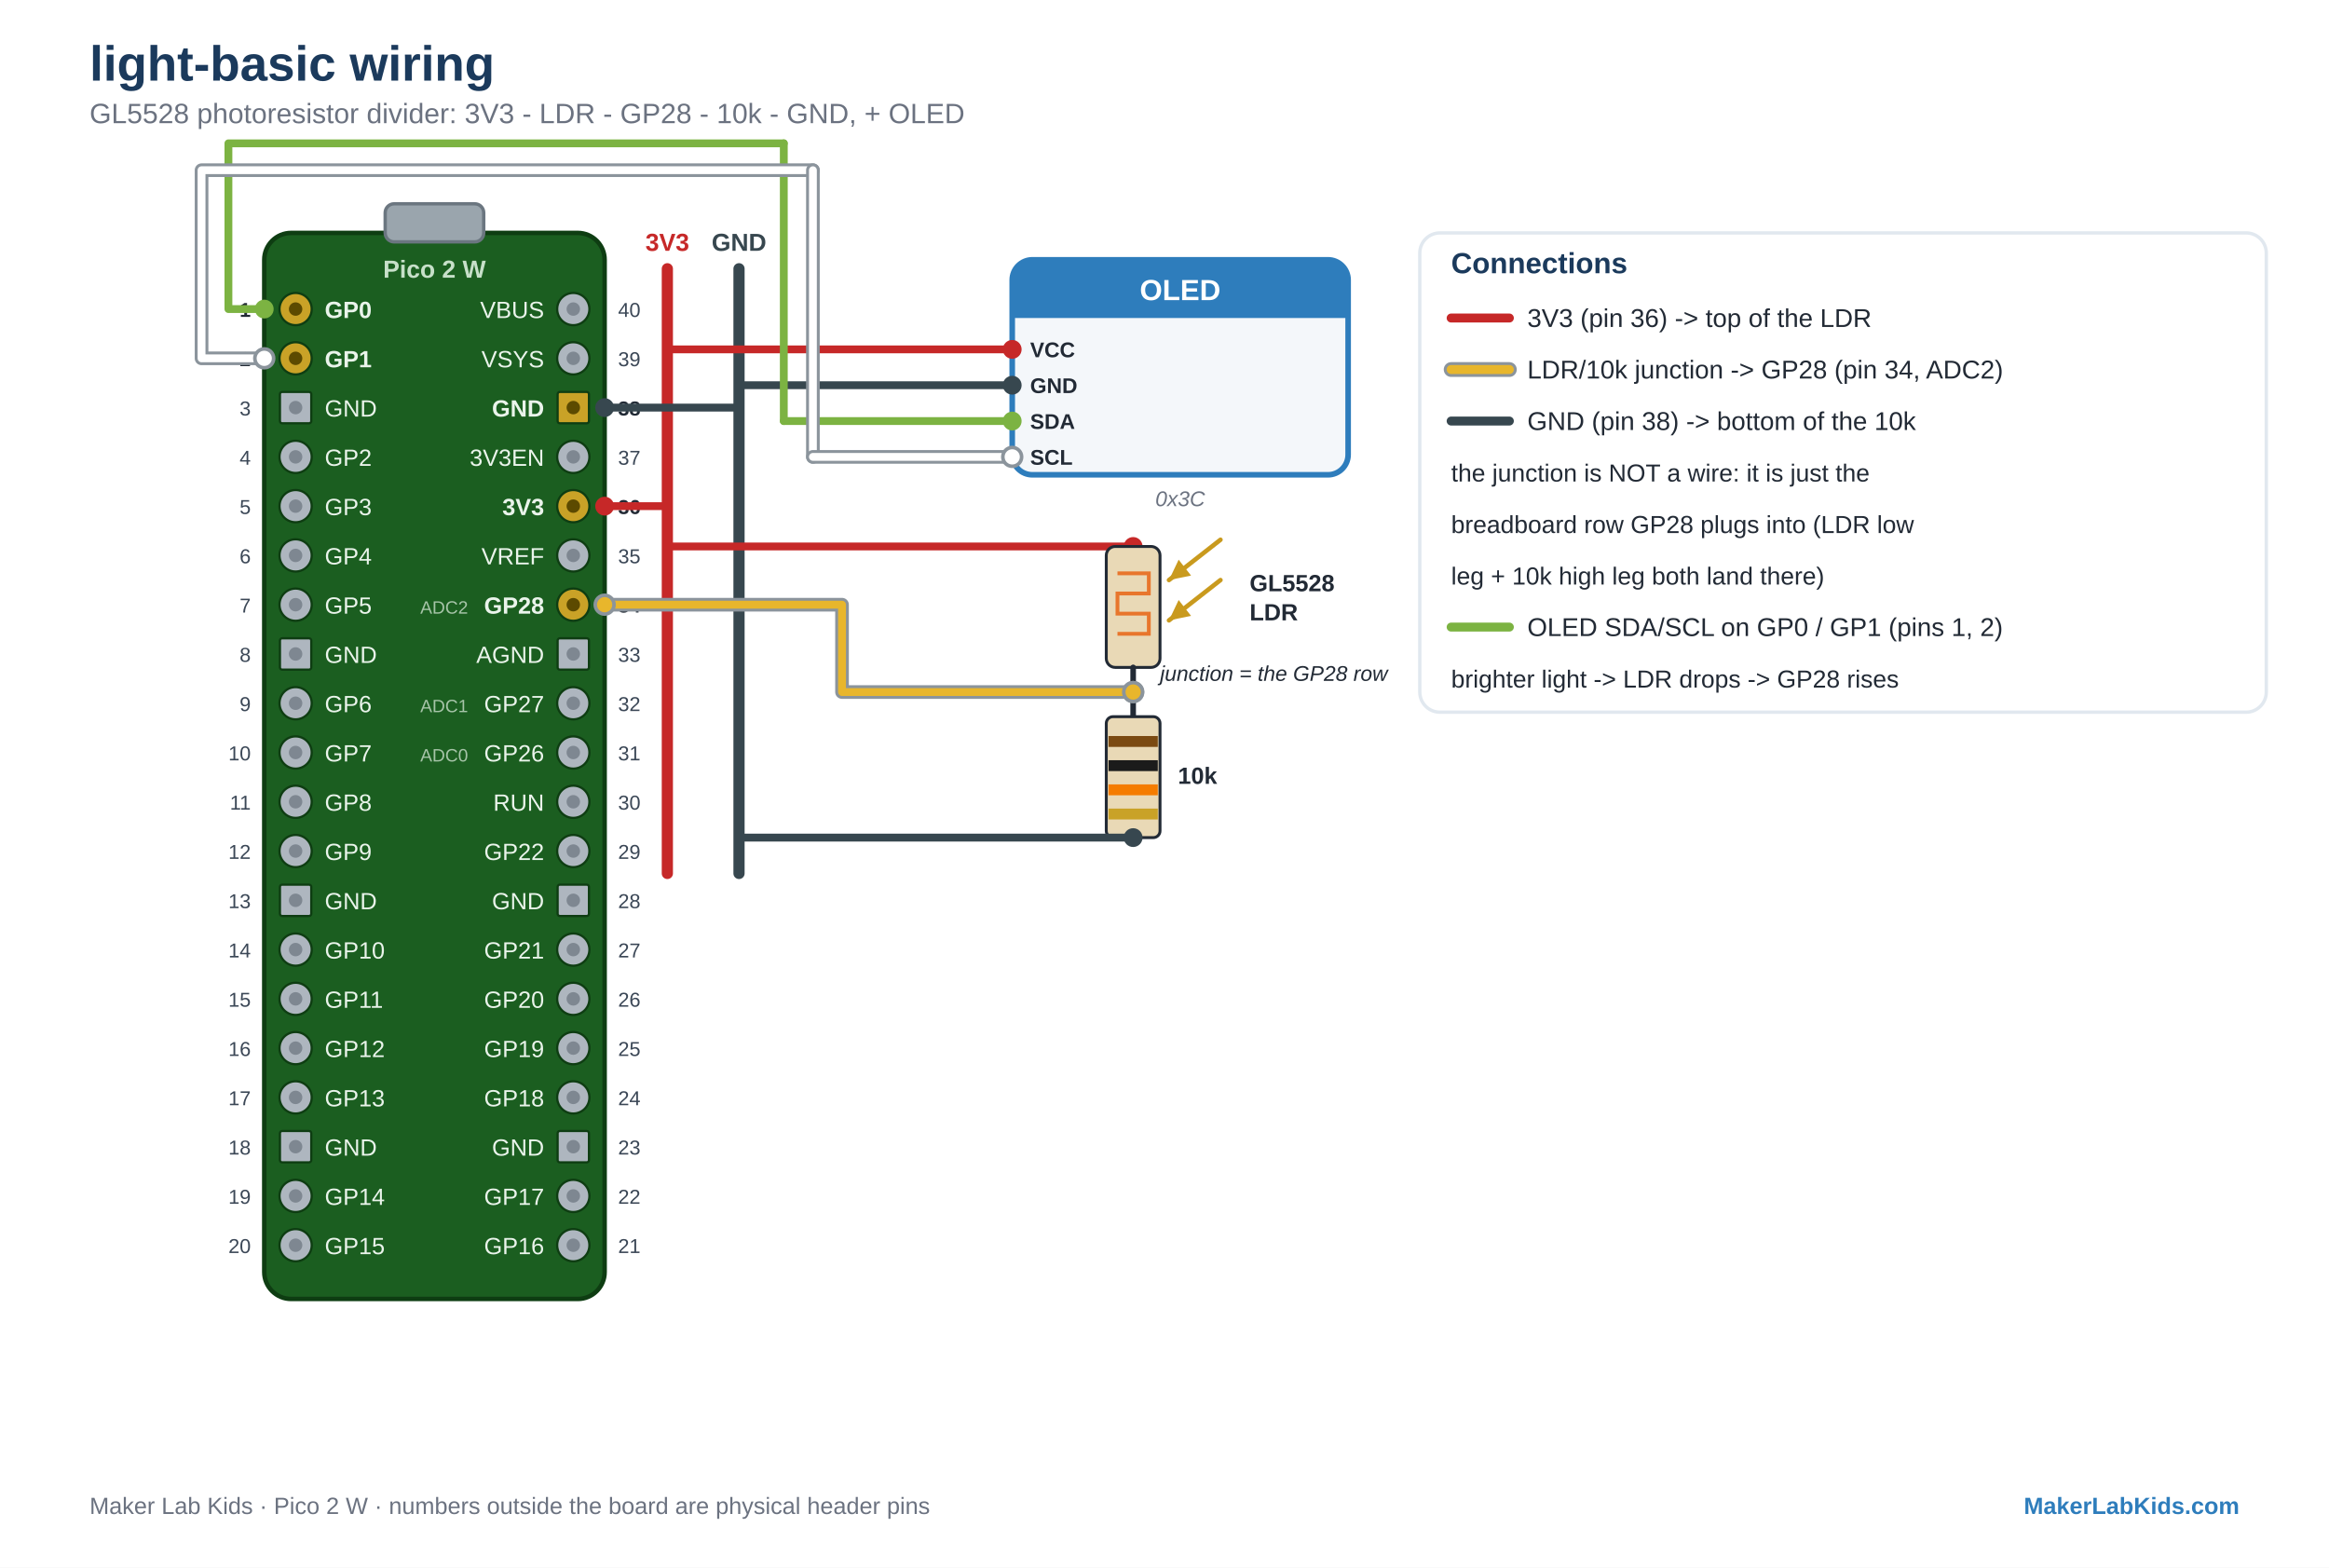
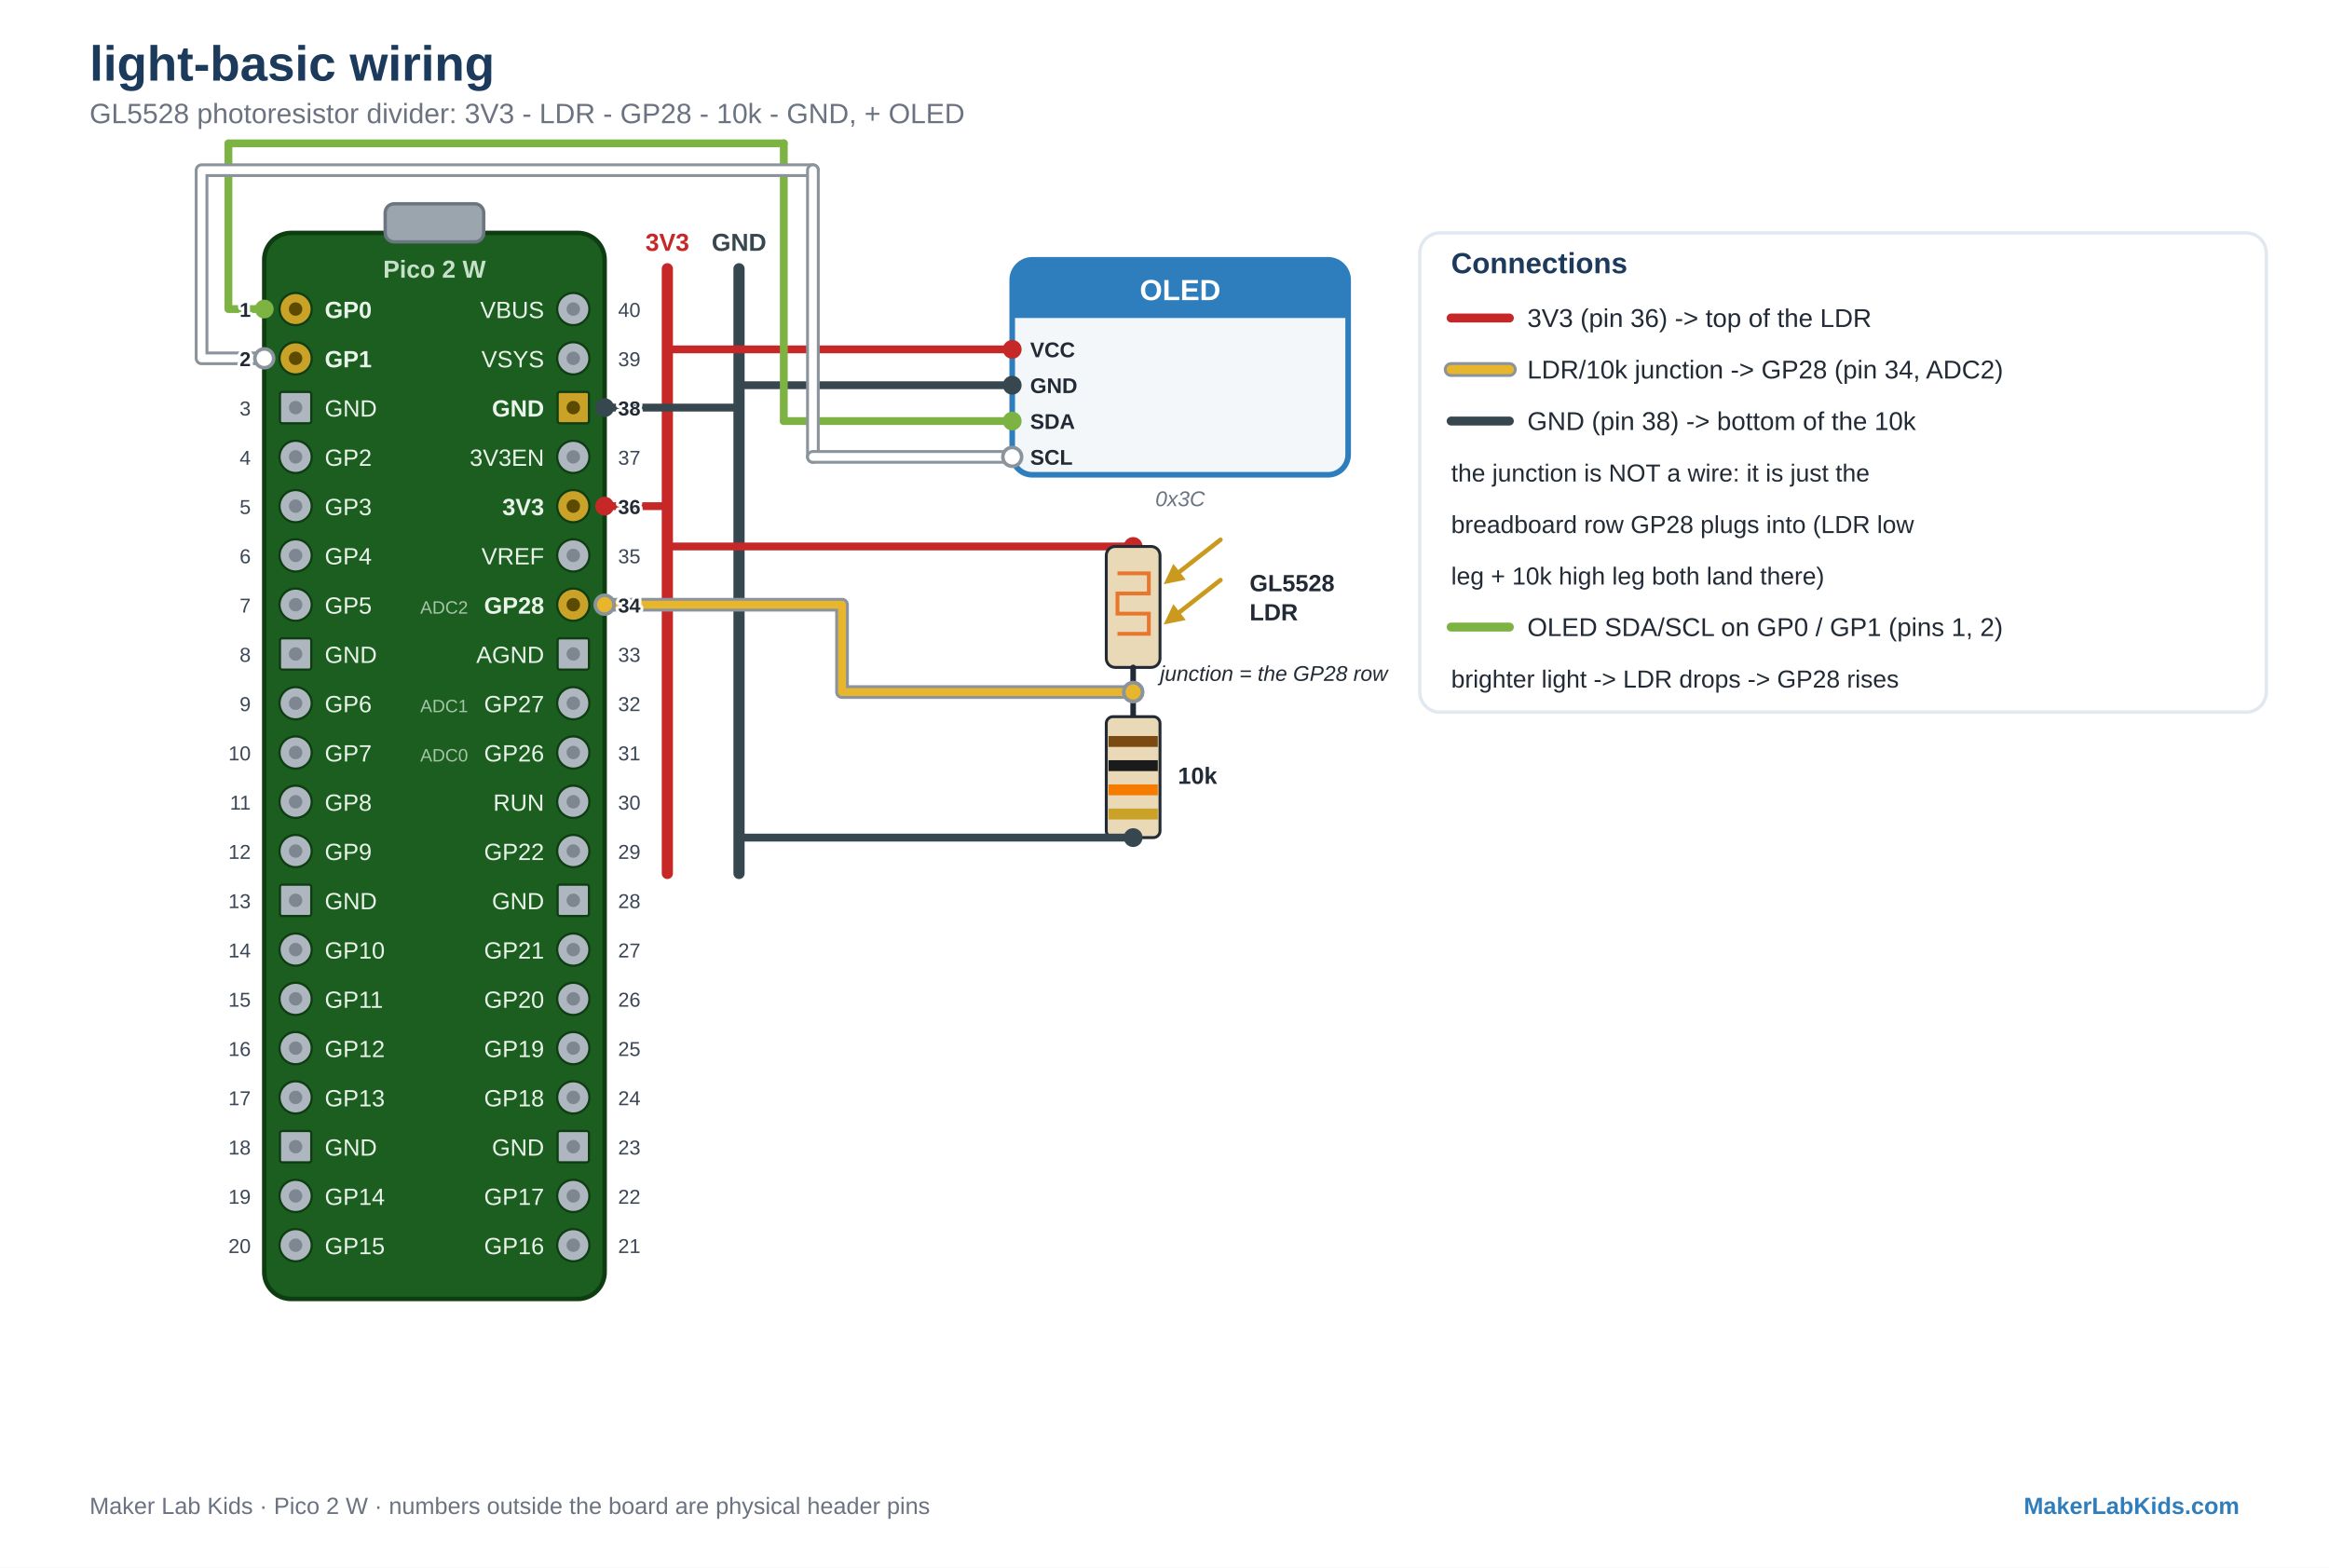
<svg xmlns="http://www.w3.org/2000/svg" viewBox="0 0 1040 700" font-family="Arial, Helvetica, sans-serif">
  <rect width="1040" height="700" fill="#FFFFFF" />
  <text x="40" y="36" font-family="Arial, Helvetica, sans-serif" font-size="22" fill="#1B3A5C" text-anchor="start" font-weight="bold">light-basic wiring</text>
  <text x="40" y="55" font-family="Arial, Helvetica, sans-serif" font-size="12.5" fill="#6B7280" text-anchor="start">GL5528 photoresistor divider: 3V3 - LDR - GP28 - 10k - GND, + OLED</text>
  <rect x="118" y="104" width="152" height="476" rx="12" fill="#1B5E20" stroke="#0E3D12" stroke-width="2" />
  <rect x="172" y="91" width="44" height="17" rx="4" fill="#9AA5AD" stroke="#6B7680" stroke-width="1.5" />
  <text x="194" y="124" font-family="Arial, Helvetica, sans-serif" font-size="11" fill="#C7E0C9" text-anchor="middle" font-weight="bold">Pico 2 W</text>
  <circle cx="132" cy="138" r="7.2" fill="#C9A227" stroke="#0E3D12" stroke-width="1" />
  <circle cx="132" cy="138" r="3" fill="#5C4A00" />
  <text x="145" y="142" font-family="Arial, Helvetica, sans-serif" font-size="10.5" fill="#EAF4EB" text-anchor="start" font-weight="bold">GP0</text>
-   <text x="112" y="141.5" font-family="Arial, Helvetica, sans-serif" font-size="9" fill="#222A35" text-anchor="end" font-weight="bold" stroke="#FFFFFF" stroke-width="2.6" paint-order="stroke" stroke-linejoin="round">1</text>
  <circle cx="132" cy="160" r="7.2" fill="#C9A227" stroke="#0E3D12" stroke-width="1" />
  <circle cx="132" cy="160" r="3" fill="#5C4A00" />
  <text x="145" y="164" font-family="Arial, Helvetica, sans-serif" font-size="10.5" fill="#EAF4EB" text-anchor="start" font-weight="bold">GP1</text>
-   <text x="112" y="163.5" font-family="Arial, Helvetica, sans-serif" font-size="9" fill="#222A35" text-anchor="end" font-weight="bold" stroke="#FFFFFF" stroke-width="2.6" paint-order="stroke" stroke-linejoin="round">2</text>
  <rect x="125" y="175" width="14" height="14" rx="1" fill="#AEB6BF" stroke="#0E3D12" stroke-width="1" />
  <circle cx="132" cy="182" r="3" fill="#7E8791" />
  <text x="145" y="186" font-family="Arial, Helvetica, sans-serif" font-size="10.5" fill="#EAF4EB" text-anchor="start">GND</text>
-   <text x="112" y="185.5" font-family="Arial, Helvetica, sans-serif" font-size="9" fill="#3B4756" text-anchor="end" stroke="#FFFFFF" stroke-width="2.6" paint-order="stroke" stroke-linejoin="round">3</text>
  <circle cx="132" cy="204" r="7.2" fill="#AEB6BF" stroke="#0E3D12" stroke-width="1" />
  <circle cx="132" cy="204" r="3" fill="#7E8791" />
  <text x="145" y="208" font-family="Arial, Helvetica, sans-serif" font-size="10.5" fill="#EAF4EB" text-anchor="start">GP2</text>
-   <text x="112" y="207.5" font-family="Arial, Helvetica, sans-serif" font-size="9" fill="#3B4756" text-anchor="end" stroke="#FFFFFF" stroke-width="2.6" paint-order="stroke" stroke-linejoin="round">4</text>
  <circle cx="132" cy="226" r="7.2" fill="#AEB6BF" stroke="#0E3D12" stroke-width="1" />
  <circle cx="132" cy="226" r="3" fill="#7E8791" />
  <text x="145" y="230" font-family="Arial, Helvetica, sans-serif" font-size="10.5" fill="#EAF4EB" text-anchor="start">GP3</text>
-   <text x="112" y="229.5" font-family="Arial, Helvetica, sans-serif" font-size="9" fill="#3B4756" text-anchor="end" stroke="#FFFFFF" stroke-width="2.6" paint-order="stroke" stroke-linejoin="round">5</text>
  <circle cx="132" cy="248" r="7.2" fill="#AEB6BF" stroke="#0E3D12" stroke-width="1" />
  <circle cx="132" cy="248" r="3" fill="#7E8791" />
  <text x="145" y="252" font-family="Arial, Helvetica, sans-serif" font-size="10.5" fill="#EAF4EB" text-anchor="start">GP4</text>
-   <text x="112" y="251.5" font-family="Arial, Helvetica, sans-serif" font-size="9" fill="#3B4756" text-anchor="end" stroke="#FFFFFF" stroke-width="2.6" paint-order="stroke" stroke-linejoin="round">6</text>
  <circle cx="132" cy="270" r="7.2" fill="#AEB6BF" stroke="#0E3D12" stroke-width="1" />
  <circle cx="132" cy="270" r="3" fill="#7E8791" />
  <text x="145" y="274" font-family="Arial, Helvetica, sans-serif" font-size="10.5" fill="#EAF4EB" text-anchor="start">GP5</text>
-   <text x="112" y="273.5" font-family="Arial, Helvetica, sans-serif" font-size="9" fill="#3B4756" text-anchor="end" stroke="#FFFFFF" stroke-width="2.6" paint-order="stroke" stroke-linejoin="round">7</text>
  <rect x="125" y="285" width="14" height="14" rx="1" fill="#AEB6BF" stroke="#0E3D12" stroke-width="1" />
  <circle cx="132" cy="292" r="3" fill="#7E8791" />
  <text x="145" y="296" font-family="Arial, Helvetica, sans-serif" font-size="10.5" fill="#EAF4EB" text-anchor="start">GND</text>
-   <text x="112" y="295.5" font-family="Arial, Helvetica, sans-serif" font-size="9" fill="#3B4756" text-anchor="end" stroke="#FFFFFF" stroke-width="2.6" paint-order="stroke" stroke-linejoin="round">8</text>
  <circle cx="132" cy="314" r="7.2" fill="#AEB6BF" stroke="#0E3D12" stroke-width="1" />
  <circle cx="132" cy="314" r="3" fill="#7E8791" />
  <text x="145" y="318" font-family="Arial, Helvetica, sans-serif" font-size="10.5" fill="#EAF4EB" text-anchor="start">GP6</text>
-   <text x="112" y="317.5" font-family="Arial, Helvetica, sans-serif" font-size="9" fill="#3B4756" text-anchor="end" stroke="#FFFFFF" stroke-width="2.6" paint-order="stroke" stroke-linejoin="round">9</text>
  <circle cx="132" cy="336" r="7.2" fill="#AEB6BF" stroke="#0E3D12" stroke-width="1" />
  <circle cx="132" cy="336" r="3" fill="#7E8791" />
  <text x="145" y="340" font-family="Arial, Helvetica, sans-serif" font-size="10.5" fill="#EAF4EB" text-anchor="start">GP7</text>
-   <text x="112" y="339.5" font-family="Arial, Helvetica, sans-serif" font-size="9" fill="#3B4756" text-anchor="end" stroke="#FFFFFF" stroke-width="2.6" paint-order="stroke" stroke-linejoin="round">10</text>
  <circle cx="132" cy="358" r="7.2" fill="#AEB6BF" stroke="#0E3D12" stroke-width="1" />
  <circle cx="132" cy="358" r="3" fill="#7E8791" />
  <text x="145" y="362" font-family="Arial, Helvetica, sans-serif" font-size="10.5" fill="#EAF4EB" text-anchor="start">GP8</text>
-   <text x="112" y="361.5" font-family="Arial, Helvetica, sans-serif" font-size="9" fill="#3B4756" text-anchor="end" stroke="#FFFFFF" stroke-width="2.6" paint-order="stroke" stroke-linejoin="round">11</text>
  <circle cx="132" cy="380" r="7.2" fill="#AEB6BF" stroke="#0E3D12" stroke-width="1" />
  <circle cx="132" cy="380" r="3" fill="#7E8791" />
  <text x="145" y="384" font-family="Arial, Helvetica, sans-serif" font-size="10.5" fill="#EAF4EB" text-anchor="start">GP9</text>
-   <text x="112" y="383.5" font-family="Arial, Helvetica, sans-serif" font-size="9" fill="#3B4756" text-anchor="end" stroke="#FFFFFF" stroke-width="2.6" paint-order="stroke" stroke-linejoin="round">12</text>
  <rect x="125" y="395" width="14" height="14" rx="1" fill="#AEB6BF" stroke="#0E3D12" stroke-width="1" />
  <circle cx="132" cy="402" r="3" fill="#7E8791" />
  <text x="145" y="406" font-family="Arial, Helvetica, sans-serif" font-size="10.5" fill="#EAF4EB" text-anchor="start">GND</text>
-   <text x="112" y="405.5" font-family="Arial, Helvetica, sans-serif" font-size="9" fill="#3B4756" text-anchor="end" stroke="#FFFFFF" stroke-width="2.6" paint-order="stroke" stroke-linejoin="round">13</text>
  <circle cx="132" cy="424" r="7.2" fill="#AEB6BF" stroke="#0E3D12" stroke-width="1" />
  <circle cx="132" cy="424" r="3" fill="#7E8791" />
  <text x="145" y="428" font-family="Arial, Helvetica, sans-serif" font-size="10.5" fill="#EAF4EB" text-anchor="start">GP10</text>
-   <text x="112" y="427.5" font-family="Arial, Helvetica, sans-serif" font-size="9" fill="#3B4756" text-anchor="end" stroke="#FFFFFF" stroke-width="2.6" paint-order="stroke" stroke-linejoin="round">14</text>
  <circle cx="132" cy="446" r="7.2" fill="#AEB6BF" stroke="#0E3D12" stroke-width="1" />
  <circle cx="132" cy="446" r="3" fill="#7E8791" />
  <text x="145" y="450" font-family="Arial, Helvetica, sans-serif" font-size="10.5" fill="#EAF4EB" text-anchor="start">GP11</text>
-   <text x="112" y="449.5" font-family="Arial, Helvetica, sans-serif" font-size="9" fill="#3B4756" text-anchor="end" stroke="#FFFFFF" stroke-width="2.6" paint-order="stroke" stroke-linejoin="round">15</text>
  <circle cx="132" cy="468" r="7.2" fill="#AEB6BF" stroke="#0E3D12" stroke-width="1" />
  <circle cx="132" cy="468" r="3" fill="#7E8791" />
  <text x="145" y="472" font-family="Arial, Helvetica, sans-serif" font-size="10.5" fill="#EAF4EB" text-anchor="start">GP12</text>
-   <text x="112" y="471.5" font-family="Arial, Helvetica, sans-serif" font-size="9" fill="#3B4756" text-anchor="end" stroke="#FFFFFF" stroke-width="2.6" paint-order="stroke" stroke-linejoin="round">16</text>
  <circle cx="132" cy="490" r="7.2" fill="#AEB6BF" stroke="#0E3D12" stroke-width="1" />
  <circle cx="132" cy="490" r="3" fill="#7E8791" />
  <text x="145" y="494" font-family="Arial, Helvetica, sans-serif" font-size="10.5" fill="#EAF4EB" text-anchor="start">GP13</text>
-   <text x="112" y="493.5" font-family="Arial, Helvetica, sans-serif" font-size="9" fill="#3B4756" text-anchor="end" stroke="#FFFFFF" stroke-width="2.6" paint-order="stroke" stroke-linejoin="round">17</text>
  <rect x="125" y="505" width="14" height="14" rx="1" fill="#AEB6BF" stroke="#0E3D12" stroke-width="1" />
  <circle cx="132" cy="512" r="3" fill="#7E8791" />
  <text x="145" y="516" font-family="Arial, Helvetica, sans-serif" font-size="10.5" fill="#EAF4EB" text-anchor="start">GND</text>
-   <text x="112" y="515.5" font-family="Arial, Helvetica, sans-serif" font-size="9" fill="#3B4756" text-anchor="end" stroke="#FFFFFF" stroke-width="2.6" paint-order="stroke" stroke-linejoin="round">18</text>
  <circle cx="132" cy="534" r="7.2" fill="#AEB6BF" stroke="#0E3D12" stroke-width="1" />
  <circle cx="132" cy="534" r="3" fill="#7E8791" />
  <text x="145" y="538" font-family="Arial, Helvetica, sans-serif" font-size="10.5" fill="#EAF4EB" text-anchor="start">GP14</text>
-   <text x="112" y="537.5" font-family="Arial, Helvetica, sans-serif" font-size="9" fill="#3B4756" text-anchor="end" stroke="#FFFFFF" stroke-width="2.6" paint-order="stroke" stroke-linejoin="round">19</text>
  <circle cx="132" cy="556" r="7.2" fill="#AEB6BF" stroke="#0E3D12" stroke-width="1" />
  <circle cx="132" cy="556" r="3" fill="#7E8791" />
  <text x="145" y="560" font-family="Arial, Helvetica, sans-serif" font-size="10.5" fill="#EAF4EB" text-anchor="start">GP15</text>
-   <text x="112" y="559.5" font-family="Arial, Helvetica, sans-serif" font-size="9" fill="#3B4756" text-anchor="end" stroke="#FFFFFF" stroke-width="2.6" paint-order="stroke" stroke-linejoin="round">20</text>
  <circle cx="256" cy="556" r="7.2" fill="#AEB6BF" stroke="#0E3D12" stroke-width="1" />
  <circle cx="256" cy="556" r="3" fill="#7E8791" />
  <text x="243" y="560" font-family="Arial, Helvetica, sans-serif" font-size="10.5" fill="#EAF4EB" text-anchor="end">GP16</text>
-   <text x="276" y="559.5" font-family="Arial, Helvetica, sans-serif" font-size="9" fill="#3B4756" text-anchor="start" stroke="#FFFFFF" stroke-width="2.6" paint-order="stroke" stroke-linejoin="round">21</text>
  <circle cx="256" cy="534" r="7.2" fill="#AEB6BF" stroke="#0E3D12" stroke-width="1" />
  <circle cx="256" cy="534" r="3" fill="#7E8791" />
  <text x="243" y="538" font-family="Arial, Helvetica, sans-serif" font-size="10.5" fill="#EAF4EB" text-anchor="end">GP17</text>
-   <text x="276" y="537.5" font-family="Arial, Helvetica, sans-serif" font-size="9" fill="#3B4756" text-anchor="start" stroke="#FFFFFF" stroke-width="2.6" paint-order="stroke" stroke-linejoin="round">22</text>
  <rect x="249" y="505" width="14" height="14" rx="1" fill="#AEB6BF" stroke="#0E3D12" stroke-width="1" />
  <circle cx="256" cy="512" r="3" fill="#7E8791" />
  <text x="243" y="516" font-family="Arial, Helvetica, sans-serif" font-size="10.5" fill="#EAF4EB" text-anchor="end">GND</text>
-   <text x="276" y="515.5" font-family="Arial, Helvetica, sans-serif" font-size="9" fill="#3B4756" text-anchor="start" stroke="#FFFFFF" stroke-width="2.6" paint-order="stroke" stroke-linejoin="round">23</text>
  <circle cx="256" cy="490" r="7.2" fill="#AEB6BF" stroke="#0E3D12" stroke-width="1" />
  <circle cx="256" cy="490" r="3" fill="#7E8791" />
  <text x="243" y="494" font-family="Arial, Helvetica, sans-serif" font-size="10.5" fill="#EAF4EB" text-anchor="end">GP18</text>
-   <text x="276" y="493.5" font-family="Arial, Helvetica, sans-serif" font-size="9" fill="#3B4756" text-anchor="start" stroke="#FFFFFF" stroke-width="2.6" paint-order="stroke" stroke-linejoin="round">24</text>
  <circle cx="256" cy="468" r="7.2" fill="#AEB6BF" stroke="#0E3D12" stroke-width="1" />
  <circle cx="256" cy="468" r="3" fill="#7E8791" />
  <text x="243" y="472" font-family="Arial, Helvetica, sans-serif" font-size="10.5" fill="#EAF4EB" text-anchor="end">GP19</text>
-   <text x="276" y="471.5" font-family="Arial, Helvetica, sans-serif" font-size="9" fill="#3B4756" text-anchor="start" stroke="#FFFFFF" stroke-width="2.6" paint-order="stroke" stroke-linejoin="round">25</text>
  <circle cx="256" cy="446" r="7.2" fill="#AEB6BF" stroke="#0E3D12" stroke-width="1" />
  <circle cx="256" cy="446" r="3" fill="#7E8791" />
  <text x="243" y="450" font-family="Arial, Helvetica, sans-serif" font-size="10.5" fill="#EAF4EB" text-anchor="end">GP20</text>
-   <text x="276" y="449.5" font-family="Arial, Helvetica, sans-serif" font-size="9" fill="#3B4756" text-anchor="start" stroke="#FFFFFF" stroke-width="2.6" paint-order="stroke" stroke-linejoin="round">26</text>
  <circle cx="256" cy="424" r="7.2" fill="#AEB6BF" stroke="#0E3D12" stroke-width="1" />
  <circle cx="256" cy="424" r="3" fill="#7E8791" />
  <text x="243" y="428" font-family="Arial, Helvetica, sans-serif" font-size="10.5" fill="#EAF4EB" text-anchor="end">GP21</text>
-   <text x="276" y="427.5" font-family="Arial, Helvetica, sans-serif" font-size="9" fill="#3B4756" text-anchor="start" stroke="#FFFFFF" stroke-width="2.6" paint-order="stroke" stroke-linejoin="round">27</text>
  <rect x="249" y="395" width="14" height="14" rx="1" fill="#AEB6BF" stroke="#0E3D12" stroke-width="1" />
  <circle cx="256" cy="402" r="3" fill="#7E8791" />
  <text x="243" y="406" font-family="Arial, Helvetica, sans-serif" font-size="10.5" fill="#EAF4EB" text-anchor="end">GND</text>
-   <text x="276" y="405.5" font-family="Arial, Helvetica, sans-serif" font-size="9" fill="#3B4756" text-anchor="start" stroke="#FFFFFF" stroke-width="2.6" paint-order="stroke" stroke-linejoin="round">28</text>
  <circle cx="256" cy="380" r="7.2" fill="#AEB6BF" stroke="#0E3D12" stroke-width="1" />
  <circle cx="256" cy="380" r="3" fill="#7E8791" />
  <text x="243" y="384" font-family="Arial, Helvetica, sans-serif" font-size="10.5" fill="#EAF4EB" text-anchor="end">GP22</text>
-   <text x="276" y="383.5" font-family="Arial, Helvetica, sans-serif" font-size="9" fill="#3B4756" text-anchor="start" stroke="#FFFFFF" stroke-width="2.6" paint-order="stroke" stroke-linejoin="round">29</text>
  <circle cx="256" cy="358" r="7.2" fill="#AEB6BF" stroke="#0E3D12" stroke-width="1" />
  <circle cx="256" cy="358" r="3" fill="#7E8791" />
  <text x="243" y="362" font-family="Arial, Helvetica, sans-serif" font-size="10.5" fill="#EAF4EB" text-anchor="end">RUN</text>
-   <text x="276" y="361.5" font-family="Arial, Helvetica, sans-serif" font-size="9" fill="#3B4756" text-anchor="start" stroke="#FFFFFF" stroke-width="2.6" paint-order="stroke" stroke-linejoin="round">30</text>
  <circle cx="256" cy="336" r="7.2" fill="#AEB6BF" stroke="#0E3D12" stroke-width="1" />
  <circle cx="256" cy="336" r="3" fill="#7E8791" />
  <text x="243" y="340" font-family="Arial, Helvetica, sans-serif" font-size="10.5" fill="#EAF4EB" text-anchor="end">GP26</text>
  <text x="209" y="340" font-family="Arial, Helvetica, sans-serif" font-size="8" fill="#A6C4A8" text-anchor="end">ADC0</text>
-   <text x="276" y="339.5" font-family="Arial, Helvetica, sans-serif" font-size="9" fill="#3B4756" text-anchor="start" stroke="#FFFFFF" stroke-width="2.6" paint-order="stroke" stroke-linejoin="round">31</text>
  <circle cx="256" cy="314" r="7.2" fill="#AEB6BF" stroke="#0E3D12" stroke-width="1" />
  <circle cx="256" cy="314" r="3" fill="#7E8791" />
  <text x="243" y="318" font-family="Arial, Helvetica, sans-serif" font-size="10.5" fill="#EAF4EB" text-anchor="end">GP27</text>
  <text x="209" y="318" font-family="Arial, Helvetica, sans-serif" font-size="8" fill="#A6C4A8" text-anchor="end">ADC1</text>
-   <text x="276" y="317.5" font-family="Arial, Helvetica, sans-serif" font-size="9" fill="#3B4756" text-anchor="start" stroke="#FFFFFF" stroke-width="2.6" paint-order="stroke" stroke-linejoin="round">32</text>
  <rect x="249" y="285" width="14" height="14" rx="1" fill="#AEB6BF" stroke="#0E3D12" stroke-width="1" />
  <circle cx="256" cy="292" r="3" fill="#7E8791" />
  <text x="243" y="296" font-family="Arial, Helvetica, sans-serif" font-size="10.5" fill="#EAF4EB" text-anchor="end">AGND</text>
-   <text x="276" y="295.5" font-family="Arial, Helvetica, sans-serif" font-size="9" fill="#3B4756" text-anchor="start" stroke="#FFFFFF" stroke-width="2.6" paint-order="stroke" stroke-linejoin="round">33</text>
  <circle cx="256" cy="270" r="7.2" fill="#C9A227" stroke="#0E3D12" stroke-width="1" />
  <circle cx="256" cy="270" r="3" fill="#5C4A00" />
  <text x="243" y="274" font-family="Arial, Helvetica, sans-serif" font-size="10.5" fill="#EAF4EB" text-anchor="end" font-weight="bold">GP28</text>
  <text x="209" y="274" font-family="Arial, Helvetica, sans-serif" font-size="8" fill="#A6C4A8" text-anchor="end">ADC2</text>
-   <text x="276" y="273.5" font-family="Arial, Helvetica, sans-serif" font-size="9" fill="#222A35" text-anchor="start" font-weight="bold" stroke="#FFFFFF" stroke-width="2.6" paint-order="stroke" stroke-linejoin="round">34</text>
  <circle cx="256" cy="248" r="7.2" fill="#AEB6BF" stroke="#0E3D12" stroke-width="1" />
  <circle cx="256" cy="248" r="3" fill="#7E8791" />
  <text x="243" y="252" font-family="Arial, Helvetica, sans-serif" font-size="10.5" fill="#EAF4EB" text-anchor="end">VREF</text>
-   <text x="276" y="251.5" font-family="Arial, Helvetica, sans-serif" font-size="9" fill="#3B4756" text-anchor="start" stroke="#FFFFFF" stroke-width="2.6" paint-order="stroke" stroke-linejoin="round">35</text>
  <circle cx="256" cy="226" r="7.2" fill="#C9A227" stroke="#0E3D12" stroke-width="1" />
  <circle cx="256" cy="226" r="3" fill="#5C4A00" />
  <text x="243" y="230" font-family="Arial, Helvetica, sans-serif" font-size="10.5" fill="#EAF4EB" text-anchor="end" font-weight="bold">3V3</text>
-   <text x="276" y="229.5" font-family="Arial, Helvetica, sans-serif" font-size="9" fill="#222A35" text-anchor="start" font-weight="bold" stroke="#FFFFFF" stroke-width="2.6" paint-order="stroke" stroke-linejoin="round">36</text>
  <circle cx="256" cy="204" r="7.2" fill="#AEB6BF" stroke="#0E3D12" stroke-width="1" />
  <circle cx="256" cy="204" r="3" fill="#7E8791" />
  <text x="243" y="208" font-family="Arial, Helvetica, sans-serif" font-size="10.5" fill="#EAF4EB" text-anchor="end">3V3EN</text>
-   <text x="276" y="207.5" font-family="Arial, Helvetica, sans-serif" font-size="9" fill="#3B4756" text-anchor="start" stroke="#FFFFFF" stroke-width="2.6" paint-order="stroke" stroke-linejoin="round">37</text>
  <rect x="249" y="175" width="14" height="14" rx="1" fill="#C9A227" stroke="#0E3D12" stroke-width="1" />
  <circle cx="256" cy="182" r="3" fill="#5C4A00" />
  <text x="243" y="186" font-family="Arial, Helvetica, sans-serif" font-size="10.5" fill="#EAF4EB" text-anchor="end" font-weight="bold">GND</text>
-   <text x="276" y="185.5" font-family="Arial, Helvetica, sans-serif" font-size="9" fill="#222A35" text-anchor="start" font-weight="bold" stroke="#FFFFFF" stroke-width="2.6" paint-order="stroke" stroke-linejoin="round">38</text>
  <circle cx="256" cy="160" r="7.2" fill="#AEB6BF" stroke="#0E3D12" stroke-width="1" />
  <circle cx="256" cy="160" r="3" fill="#7E8791" />
  <text x="243" y="164" font-family="Arial, Helvetica, sans-serif" font-size="10.5" fill="#EAF4EB" text-anchor="end">VSYS</text>
-   <text x="276" y="163.5" font-family="Arial, Helvetica, sans-serif" font-size="9" fill="#3B4756" text-anchor="start" stroke="#FFFFFF" stroke-width="2.6" paint-order="stroke" stroke-linejoin="round">39</text>
  <circle cx="256" cy="138" r="7.2" fill="#AEB6BF" stroke="#0E3D12" stroke-width="1" />
  <circle cx="256" cy="138" r="3" fill="#7E8791" />
  <text x="243" y="142" font-family="Arial, Helvetica, sans-serif" font-size="10.5" fill="#EAF4EB" text-anchor="end">VBUS</text>
-   <text x="276" y="141.5" font-family="Arial, Helvetica, sans-serif" font-size="9" fill="#3B4756" text-anchor="start" stroke="#FFFFFF" stroke-width="2.6" paint-order="stroke" stroke-linejoin="round">40</text>
  <path d="M298 120 L298 390" fill="none" stroke="#C62828" stroke-width="5" stroke-linejoin="round" stroke-linecap="round" />
  <path d="M330 120 L330 390" fill="none" stroke="#37474F" stroke-width="5" stroke-linejoin="round" stroke-linecap="round" />
  <text x="298" y="112" font-family="Arial, Helvetica, sans-serif" font-size="11" fill="#C62828" text-anchor="middle" font-weight="bold">3V3</text>
  <text x="330" y="112" font-family="Arial, Helvetica, sans-serif" font-size="11" fill="#37474F" text-anchor="middle" font-weight="bold">GND</text>
  <path d="M270 226 L298 226" fill="none" stroke="#C62828" stroke-width="3.5" stroke-linejoin="round" stroke-linecap="round" />
  <circle cx="270" cy="226" r="4.2" fill="#C62828" />
  <path d="M270 182 L330 182" fill="none" stroke="#37474F" stroke-width="3.5" stroke-linejoin="round" stroke-linecap="round" />
  <circle cx="270" cy="182" r="4.2" fill="#37474F" />
  <rect x="452" y="116" width="150" height="96" rx="9" fill="#F4F7FA" stroke="#2E7DBC" stroke-width="2.5" />
  <path d="M452 125 q0 -9 9 -9 h132 q9 0 9 9 v17 h-150 z" fill="#2E7DBC" />
  <text x="527" y="134" font-family="Arial, Helvetica, sans-serif" font-size="13" fill="#FFFFFF" text-anchor="middle" font-weight="bold">OLED</text>
  <text x="527" y="226" font-family="Arial, Helvetica, sans-serif" font-size="9.5" fill="#6B7280" text-anchor="middle" font-style="italic">0x3C</text>
  <text x="460" y="159.5" font-family="Arial, Helvetica, sans-serif" font-size="9.5" fill="#222A35" text-anchor="start" font-weight="bold">VCC</text>
  <text x="460" y="175.5" font-family="Arial, Helvetica, sans-serif" font-size="9.5" fill="#222A35" text-anchor="start" font-weight="bold">GND</text>
  <text x="460" y="191.5" font-family="Arial, Helvetica, sans-serif" font-size="9.5" fill="#222A35" text-anchor="start" font-weight="bold">SDA</text>
  <text x="460" y="207.5" font-family="Arial, Helvetica, sans-serif" font-size="9.5" fill="#222A35" text-anchor="start" font-weight="bold">SCL</text>
  <path d="M298 156 L452 156" fill="none" stroke="#C62828" stroke-width="3.5" stroke-linejoin="round" stroke-linecap="round" />
  <circle cx="452" cy="156" r="4.2" fill="#C62828" />
  <path d="M330 172 L452 172" fill="none" stroke="#37474F" stroke-width="3.5" stroke-linejoin="round" stroke-linecap="round" />
  <circle cx="452" cy="172" r="4.2" fill="#37474F" />
  <path d="M118 138 L102 138 L102 64 L350 64" fill="none" stroke="#7CB342" stroke-width="3.5" stroke-linejoin="round" stroke-linecap="round" />
  <circle cx="118" cy="138" r="4.2" fill="#7CB342" />
  <path d="M350 64 L350 188" fill="none" stroke="#7CB342" stroke-width="3.5" stroke-linejoin="round" stroke-linecap="round" />
  <path d="M350 188 L452 188" fill="none" stroke="#7CB342" stroke-width="3.5" stroke-linejoin="round" stroke-linecap="round" />
  <circle cx="452" cy="188" r="4.2" fill="#7CB342" />
  <path d="M118 160 L90 160 L90 76 L363 76" fill="none" stroke="#8B949C" stroke-width="6.1" stroke-linejoin="round" stroke-linecap="round" />
  <path d="M118 160 L90 160 L90 76 L363 76" fill="none" stroke="#FFFFFF" stroke-width="3.5" stroke-linejoin="round" stroke-linecap="round" />
  <circle cx="118" cy="160" r="4.2" fill="#FFFFFF" stroke="#8B949C" stroke-width="1.6" />
  <path d="M363 76 L363 204" fill="none" stroke="#8B949C" stroke-width="6.1" stroke-linejoin="round" stroke-linecap="round" />
  <path d="M363 76 L363 204" fill="none" stroke="#FFFFFF" stroke-width="3.5" stroke-linejoin="round" stroke-linecap="round" />
  <path d="M363 204 L452 204" fill="none" stroke="#8B949C" stroke-width="6.1" stroke-linejoin="round" stroke-linecap="round" />
  <path d="M363 204 L452 204" fill="none" stroke="#FFFFFF" stroke-width="3.5" stroke-linejoin="round" stroke-linecap="round" />
  <circle cx="452" cy="204" r="4.2" fill="#FFFFFF" stroke="#8B949C" stroke-width="1.6" />
  <path d="M298 244 L506 244" fill="none" stroke="#C62828" stroke-width="3.5" stroke-linejoin="round" stroke-linecap="round" />
  <circle cx="506" cy="244" r="4.2" fill="#C62828" />
  <rect x="494" y="244" width="24" height="54" rx="4" fill="#E9D9B6" stroke="#222A35" stroke-width="1.3" />
  <path d="M499 256 h14 v9 h-14 v9 h14 v9 h-14" fill="none" stroke="#E8762C" stroke-width="1.7" />
  <path d="M545 241 L522 259" fill="none" stroke="#C99A1E" stroke-width="2" stroke-linejoin="round" stroke-linecap="round" />
-   <path d="M522 259 L526.314 249.909 L531.861 256.997 z" fill="#C99A1E" />
+   <path d="M519.637 260.849 L523.952 251.758 L529.498 258.846 z" fill="#C99A1E" />
  <path d="M545 259 L522 277" fill="none" stroke="#C99A1E" stroke-width="2" stroke-linejoin="round" stroke-linecap="round" />
-   <path d="M522 277 L526.314 267.909 L531.861 274.997 z" fill="#C99A1E" />
+   <path d="M519.637 278.849 L523.952 269.758 L529.498 276.846 z" fill="#C99A1E" />
  <text x="558" y="264" font-family="Arial, Helvetica, sans-serif" font-size="10.5" fill="#222A35" text-anchor="start" font-weight="bold">GL5528</text>
  <text x="558" y="277" font-family="Arial, Helvetica, sans-serif" font-size="10.5" fill="#222A35" text-anchor="start" font-weight="bold">LDR</text>
  <path d="M506 298 L506 320" fill="none" stroke="#222A35" stroke-width="2.5" stroke-linejoin="round" stroke-linecap="round" />
  <circle cx="506" cy="309" r="4.2" fill="#E8B62C" stroke="#8B949C" stroke-width="1.6" />
  <path d="M270 270 L376 270 L376 309 L506 309" fill="none" stroke="#8B949C" stroke-width="6.1" stroke-linejoin="round" stroke-linecap="round" />
  <path d="M270 270 L376 270 L376 309 L506 309" fill="none" stroke="#E8B62C" stroke-width="3.5" stroke-linejoin="round" stroke-linecap="round" />
  <circle cx="270" cy="270" r="4.2" fill="#E8B62C" stroke="#8B949C" stroke-width="1.6" />
  <circle cx="506" cy="309" r="4.2" fill="#E8B62C" stroke="#8B949C" stroke-width="1.6" />
  <text x="518" y="304" font-family="Arial, Helvetica, sans-serif" font-size="9.5" fill="#222A35" text-anchor="start" font-style="italic">junction = the GP28 row</text>
  <rect x="494" y="320" width="24" height="54" rx="3" fill="#E9D9B6" stroke="#222A35" stroke-width="1.3" />
  <rect x="495" y="328.64" width="22" height="4.86" fill="#7B4A12" />
  <rect x="495" y="339.44" width="22" height="4.86" fill="#1B1B1B" />
  <rect x="495" y="350.24" width="22" height="4.86" fill="#F57C00" />
  <rect x="495" y="361.04" width="22" height="4.86" fill="#C9A227" />
  <text x="526" y="350" font-family="Arial, Helvetica, sans-serif" font-size="10.5" fill="#222A35" text-anchor="start" font-weight="bold">10k</text>
  <path d="M330 374 L506 374" fill="none" stroke="#37474F" stroke-width="3.5" stroke-linejoin="round" stroke-linecap="round" />
  <circle cx="506" cy="374" r="4.2" fill="#37474F" />
+   <text x="112" y="141.5" font-family="Arial, Helvetica, sans-serif" font-size="9" fill="#222A35" text-anchor="end" font-weight="bold" stroke="#FFFFFF" stroke-width="2.6" paint-order="stroke" stroke-linejoin="round">1</text>
+   <text x="112" y="163.5" font-family="Arial, Helvetica, sans-serif" font-size="9" fill="#222A35" text-anchor="end" font-weight="bold" stroke="#FFFFFF" stroke-width="2.6" paint-order="stroke" stroke-linejoin="round">2</text>
+   <text x="112" y="185.5" font-family="Arial, Helvetica, sans-serif" font-size="9" fill="#3B4756" text-anchor="end" stroke="#FFFFFF" stroke-width="2.6" paint-order="stroke" stroke-linejoin="round">3</text>
+   <text x="112" y="207.5" font-family="Arial, Helvetica, sans-serif" font-size="9" fill="#3B4756" text-anchor="end" stroke="#FFFFFF" stroke-width="2.6" paint-order="stroke" stroke-linejoin="round">4</text>
+   <text x="112" y="229.5" font-family="Arial, Helvetica, sans-serif" font-size="9" fill="#3B4756" text-anchor="end" stroke="#FFFFFF" stroke-width="2.6" paint-order="stroke" stroke-linejoin="round">5</text>
+   <text x="112" y="251.5" font-family="Arial, Helvetica, sans-serif" font-size="9" fill="#3B4756" text-anchor="end" stroke="#FFFFFF" stroke-width="2.6" paint-order="stroke" stroke-linejoin="round">6</text>
+   <text x="112" y="273.5" font-family="Arial, Helvetica, sans-serif" font-size="9" fill="#3B4756" text-anchor="end" stroke="#FFFFFF" stroke-width="2.6" paint-order="stroke" stroke-linejoin="round">7</text>
+   <text x="112" y="295.5" font-family="Arial, Helvetica, sans-serif" font-size="9" fill="#3B4756" text-anchor="end" stroke="#FFFFFF" stroke-width="2.6" paint-order="stroke" stroke-linejoin="round">8</text>
+   <text x="112" y="317.5" font-family="Arial, Helvetica, sans-serif" font-size="9" fill="#3B4756" text-anchor="end" stroke="#FFFFFF" stroke-width="2.6" paint-order="stroke" stroke-linejoin="round">9</text>
+   <text x="112" y="339.5" font-family="Arial, Helvetica, sans-serif" font-size="9" fill="#3B4756" text-anchor="end" stroke="#FFFFFF" stroke-width="2.6" paint-order="stroke" stroke-linejoin="round">10</text>
+   <text x="112" y="361.5" font-family="Arial, Helvetica, sans-serif" font-size="9" fill="#3B4756" text-anchor="end" stroke="#FFFFFF" stroke-width="2.6" paint-order="stroke" stroke-linejoin="round">11</text>
+   <text x="112" y="383.5" font-family="Arial, Helvetica, sans-serif" font-size="9" fill="#3B4756" text-anchor="end" stroke="#FFFFFF" stroke-width="2.6" paint-order="stroke" stroke-linejoin="round">12</text>
+   <text x="112" y="405.5" font-family="Arial, Helvetica, sans-serif" font-size="9" fill="#3B4756" text-anchor="end" stroke="#FFFFFF" stroke-width="2.6" paint-order="stroke" stroke-linejoin="round">13</text>
+   <text x="112" y="427.5" font-family="Arial, Helvetica, sans-serif" font-size="9" fill="#3B4756" text-anchor="end" stroke="#FFFFFF" stroke-width="2.6" paint-order="stroke" stroke-linejoin="round">14</text>
+   <text x="112" y="449.5" font-family="Arial, Helvetica, sans-serif" font-size="9" fill="#3B4756" text-anchor="end" stroke="#FFFFFF" stroke-width="2.6" paint-order="stroke" stroke-linejoin="round">15</text>
+   <text x="112" y="471.5" font-family="Arial, Helvetica, sans-serif" font-size="9" fill="#3B4756" text-anchor="end" stroke="#FFFFFF" stroke-width="2.6" paint-order="stroke" stroke-linejoin="round">16</text>
+   <text x="112" y="493.5" font-family="Arial, Helvetica, sans-serif" font-size="9" fill="#3B4756" text-anchor="end" stroke="#FFFFFF" stroke-width="2.6" paint-order="stroke" stroke-linejoin="round">17</text>
+   <text x="112" y="515.5" font-family="Arial, Helvetica, sans-serif" font-size="9" fill="#3B4756" text-anchor="end" stroke="#FFFFFF" stroke-width="2.6" paint-order="stroke" stroke-linejoin="round">18</text>
+   <text x="112" y="537.5" font-family="Arial, Helvetica, sans-serif" font-size="9" fill="#3B4756" text-anchor="end" stroke="#FFFFFF" stroke-width="2.6" paint-order="stroke" stroke-linejoin="round">19</text>
+   <text x="112" y="559.5" font-family="Arial, Helvetica, sans-serif" font-size="9" fill="#3B4756" text-anchor="end" stroke="#FFFFFF" stroke-width="2.6" paint-order="stroke" stroke-linejoin="round">20</text>
+   <text x="276" y="559.5" font-family="Arial, Helvetica, sans-serif" font-size="9" fill="#3B4756" text-anchor="start" stroke="#FFFFFF" stroke-width="2.6" paint-order="stroke" stroke-linejoin="round">21</text>
+   <text x="276" y="537.5" font-family="Arial, Helvetica, sans-serif" font-size="9" fill="#3B4756" text-anchor="start" stroke="#FFFFFF" stroke-width="2.6" paint-order="stroke" stroke-linejoin="round">22</text>
+   <text x="276" y="515.5" font-family="Arial, Helvetica, sans-serif" font-size="9" fill="#3B4756" text-anchor="start" stroke="#FFFFFF" stroke-width="2.6" paint-order="stroke" stroke-linejoin="round">23</text>
+   <text x="276" y="493.5" font-family="Arial, Helvetica, sans-serif" font-size="9" fill="#3B4756" text-anchor="start" stroke="#FFFFFF" stroke-width="2.6" paint-order="stroke" stroke-linejoin="round">24</text>
+   <text x="276" y="471.5" font-family="Arial, Helvetica, sans-serif" font-size="9" fill="#3B4756" text-anchor="start" stroke="#FFFFFF" stroke-width="2.6" paint-order="stroke" stroke-linejoin="round">25</text>
+   <text x="276" y="449.5" font-family="Arial, Helvetica, sans-serif" font-size="9" fill="#3B4756" text-anchor="start" stroke="#FFFFFF" stroke-width="2.6" paint-order="stroke" stroke-linejoin="round">26</text>
+   <text x="276" y="427.5" font-family="Arial, Helvetica, sans-serif" font-size="9" fill="#3B4756" text-anchor="start" stroke="#FFFFFF" stroke-width="2.6" paint-order="stroke" stroke-linejoin="round">27</text>
+   <text x="276" y="405.5" font-family="Arial, Helvetica, sans-serif" font-size="9" fill="#3B4756" text-anchor="start" stroke="#FFFFFF" stroke-width="2.6" paint-order="stroke" stroke-linejoin="round">28</text>
+   <text x="276" y="383.5" font-family="Arial, Helvetica, sans-serif" font-size="9" fill="#3B4756" text-anchor="start" stroke="#FFFFFF" stroke-width="2.6" paint-order="stroke" stroke-linejoin="round">29</text>
+   <text x="276" y="361.5" font-family="Arial, Helvetica, sans-serif" font-size="9" fill="#3B4756" text-anchor="start" stroke="#FFFFFF" stroke-width="2.6" paint-order="stroke" stroke-linejoin="round">30</text>
+   <text x="276" y="339.5" font-family="Arial, Helvetica, sans-serif" font-size="9" fill="#3B4756" text-anchor="start" stroke="#FFFFFF" stroke-width="2.6" paint-order="stroke" stroke-linejoin="round">31</text>
+   <text x="276" y="317.5" font-family="Arial, Helvetica, sans-serif" font-size="9" fill="#3B4756" text-anchor="start" stroke="#FFFFFF" stroke-width="2.6" paint-order="stroke" stroke-linejoin="round">32</text>
+   <text x="276" y="295.5" font-family="Arial, Helvetica, sans-serif" font-size="9" fill="#3B4756" text-anchor="start" stroke="#FFFFFF" stroke-width="2.6" paint-order="stroke" stroke-linejoin="round">33</text>
+   <text x="276" y="273.5" font-family="Arial, Helvetica, sans-serif" font-size="9" fill="#222A35" text-anchor="start" font-weight="bold" stroke="#FFFFFF" stroke-width="2.6" paint-order="stroke" stroke-linejoin="round">34</text>
+   <text x="276" y="251.5" font-family="Arial, Helvetica, sans-serif" font-size="9" fill="#3B4756" text-anchor="start" stroke="#FFFFFF" stroke-width="2.6" paint-order="stroke" stroke-linejoin="round">35</text>
+   <text x="276" y="229.5" font-family="Arial, Helvetica, sans-serif" font-size="9" fill="#222A35" text-anchor="start" font-weight="bold" stroke="#FFFFFF" stroke-width="2.6" paint-order="stroke" stroke-linejoin="round">36</text>
+   <text x="276" y="207.5" font-family="Arial, Helvetica, sans-serif" font-size="9" fill="#3B4756" text-anchor="start" stroke="#FFFFFF" stroke-width="2.6" paint-order="stroke" stroke-linejoin="round">37</text>
+   <text x="276" y="185.5" font-family="Arial, Helvetica, sans-serif" font-size="9" fill="#222A35" text-anchor="start" font-weight="bold" stroke="#FFFFFF" stroke-width="2.6" paint-order="stroke" stroke-linejoin="round">38</text>
+   <text x="276" y="163.5" font-family="Arial, Helvetica, sans-serif" font-size="9" fill="#3B4756" text-anchor="start" stroke="#FFFFFF" stroke-width="2.6" paint-order="stroke" stroke-linejoin="round">39</text>
+   <text x="276" y="141.5" font-family="Arial, Helvetica, sans-serif" font-size="9" fill="#3B4756" text-anchor="start" stroke="#FFFFFF" stroke-width="2.6" paint-order="stroke" stroke-linejoin="round">40</text>
  <rect x="634" y="104" width="378" height="214" rx="9" fill="#FFFFFF" stroke="#E1E8EF" stroke-width="1.5" />
  <text x="648" y="122" font-family="Arial, Helvetica, sans-serif" font-size="13" fill="#1B3A5C" text-anchor="start" font-weight="bold">Connections</text>
  <line x1="648" y1="142" x2="674" y2="142" stroke="#C62828" stroke-width="4" stroke-linecap="round" />
  <text x="682" y="146" font-family="Arial, Helvetica, sans-serif" font-size="11.5" fill="#222A35" text-anchor="start">3V3 (pin 36) -&gt; top of the LDR</text>
  <line x1="648" y1="165" x2="674" y2="165" stroke="#8B949C" stroke-width="6.6" stroke-linecap="round" />
  <line x1="648" y1="165" x2="674" y2="165" stroke="#E8B62C" stroke-width="4" stroke-linecap="round" />
  <text x="682" y="169" font-family="Arial, Helvetica, sans-serif" font-size="11.5" fill="#222A35" text-anchor="start">LDR/10k junction -&gt; GP28 (pin 34, ADC2)</text>
  <line x1="648" y1="188" x2="674" y2="188" stroke="#37474F" stroke-width="4" stroke-linecap="round" />
  <text x="682" y="192" font-family="Arial, Helvetica, sans-serif" font-size="11.5" fill="#222A35" text-anchor="start">GND (pin 38) -&gt; bottom of the 10k</text>
  <text x="648" y="215" font-family="Arial, Helvetica, sans-serif" font-size="11" fill="#222A35" text-anchor="start">the junction is NOT a wire: it is just the</text>
  <text x="648" y="238" font-family="Arial, Helvetica, sans-serif" font-size="11" fill="#222A35" text-anchor="start">breadboard row GP28 plugs into (LDR low</text>
  <text x="648" y="261" font-family="Arial, Helvetica, sans-serif" font-size="11" fill="#222A35" text-anchor="start">leg + 10k high leg both land there)</text>
  <line x1="648" y1="280" x2="674" y2="280" stroke="#7CB342" stroke-width="4" stroke-linecap="round" />
  <text x="682" y="284" font-family="Arial, Helvetica, sans-serif" font-size="11.5" fill="#222A35" text-anchor="start">OLED SDA/SCL on GP0 / GP1 (pins 1, 2)</text>
  <text x="648" y="307" font-family="Arial, Helvetica, sans-serif" font-size="11" fill="#222A35" text-anchor="start">brighter light -&gt; LDR drops -&gt; GP28 rises</text>
  <text x="40" y="676" font-family="Arial, Helvetica, sans-serif" font-size="10.5" fill="#6B7280" text-anchor="start">Maker Lab Kids  ·  Pico 2 W  ·  numbers outside the board are physical header pins</text>
  <text x="1000" y="676" font-family="Arial, Helvetica, sans-serif" font-size="10.5" fill="#2E7DBC" text-anchor="end" font-weight="bold">MakerLabKids.com</text>
</svg>
